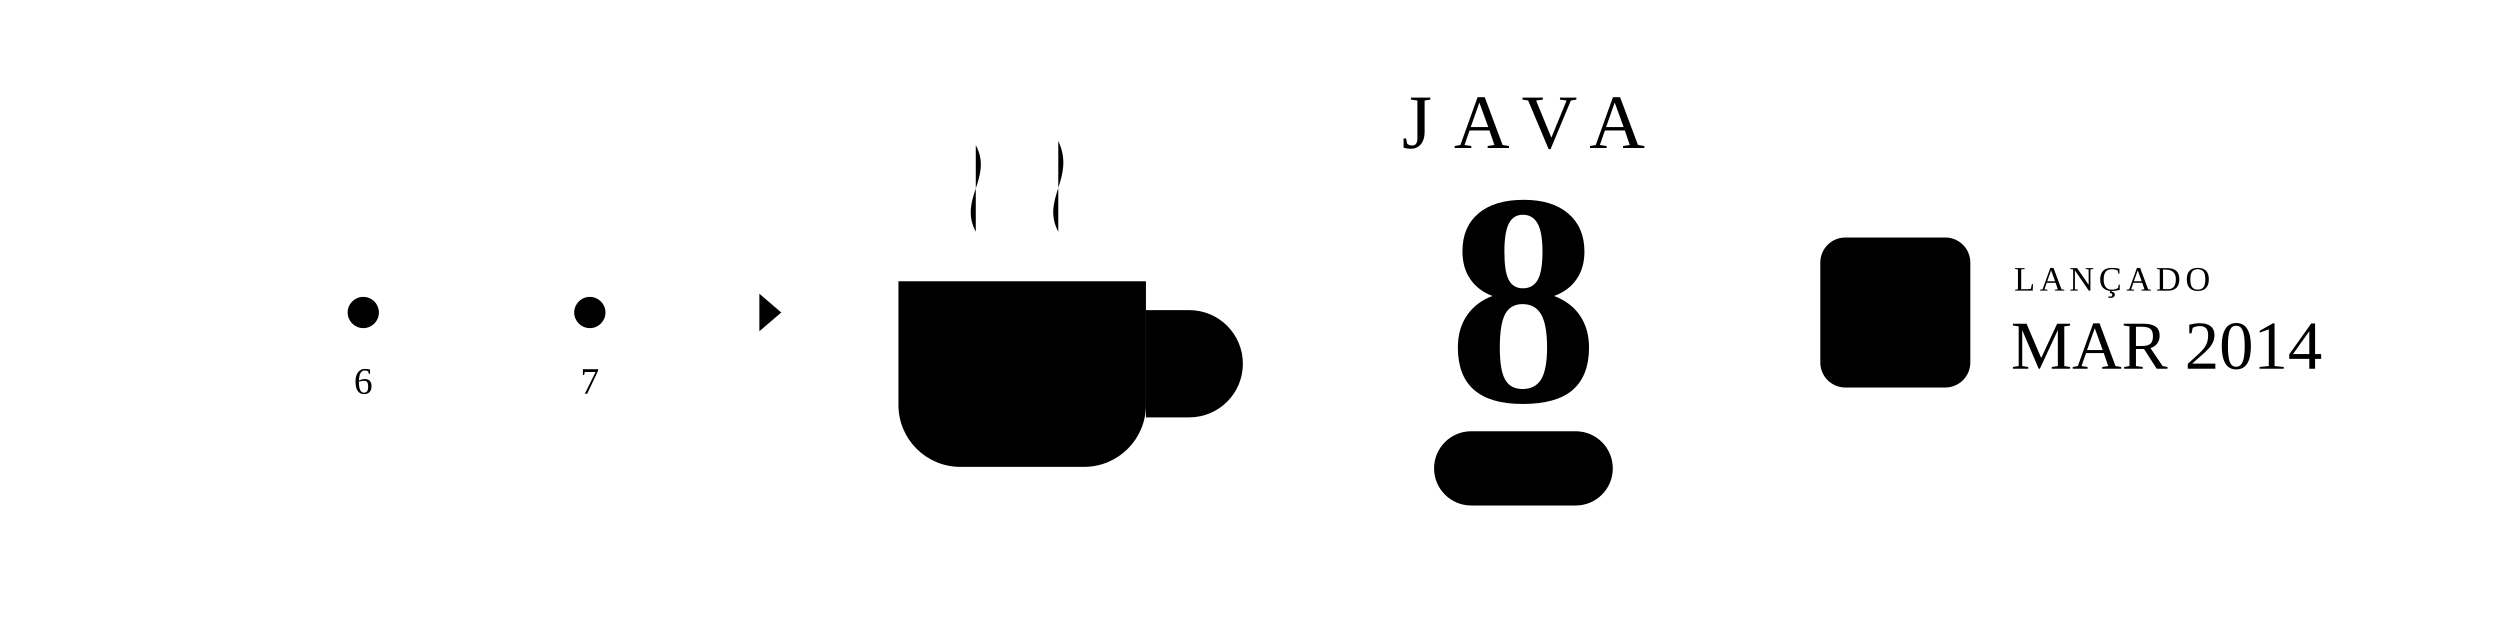
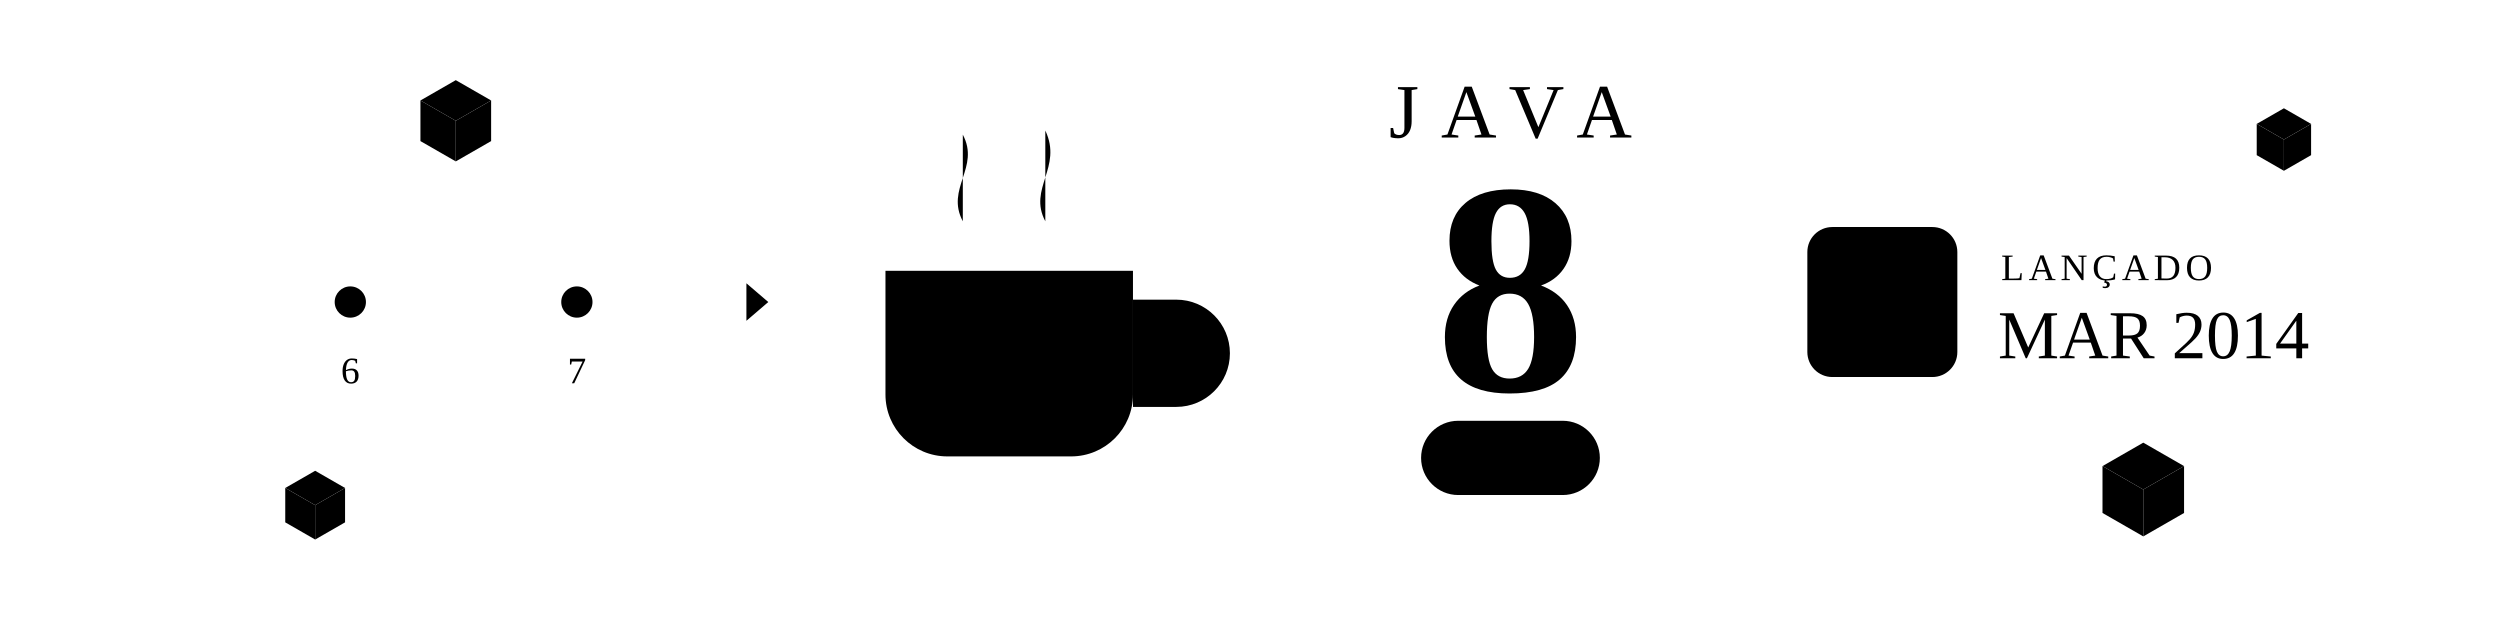
<svg xmlns="http://www.w3.org/2000/svg" viewBox="0 0 1600 400">
-   <line class="cv-muted-line" x1="120" y1="200" x2="500" y2="200" />
-   <path class="cv-muted-line" d="M486 188 L500 200 L486 212" />
-   <circle class="cv-solid" cx="232.5" cy="200" r="10" />
-   <text class="cv-mono cv-detail" x="232.5" y="252" font-size="24" text-anchor="middle">6</text>
-   <circle class="cv-solid" cx="377.5" cy="200" r="10" />
-   <text class="cv-mono cv-detail" x="377.5" y="252" font-size="24" text-anchor="middle">7</text>
-   <g transform="translate(575 180) scale(0.66)">
-     <path class="cv-detail-line" d="M75 -48 C58 -80 92 -100 75 -132" />
-     <path class="cv-detail-line" d="M155 -48 C138 -80 172 -100 155 -136" />
-     <path class="cv-shape cv-bold" d="M0 0 H240 V120 a60 60 0 0 1 -60 60 H60 a60 60 0 0 1 -60 -60 Z" />
-     <path class="cv-line cv-bold" d="M240 28 h42 a52 52 0 0 1 0 104 h-42" />
-     <path class="cv-muted-line" d="M-25 222 h290" />
-     <text class="cv-mono cv-detail" x="120" y="108" font-size="56" text-anchor="middle">&lt;/&gt;</text>
-   </g>
-   <g transform="translate(975 56) scale(0.88)">
-     <text class="cv-text cv-white" x="0" y="44" font-size="56" text-anchor="middle" letter-spacing="16">JAVA</text>
-     <text class="cv-text cv-solid" x="0" y="228" font-size="220" font-weight="800" text-anchor="middle" letter-spacing="-4">8</text>
-     <rect class="cv-solid" x="-65" y="250" width="130" height="54" rx="27" />
-     <text class="cv-text cv-cut" x="0" y="288" font-size="34" text-anchor="middle" letter-spacing="1">LTS</text>
-   </g>
-   <g transform="translate(1165 152)">
-     <rect class="cv-shape" x="0" y="0" width="96" height="96" rx="16" />
-     <line class="cv-line" x1="0" y1="30" x2="96" y2="30" />
-     <line class="cv-detail-line cv-bold" x1="26" y1="-12" x2="26" y2="12" />
-     <line class="cv-detail-line cv-bold" x1="70" y1="-12" x2="70" y2="12" />
-     <circle class="cv-muted" cx="24" cy="52" r="5" />
-     <circle class="cv-muted" cx="24" cy="74" r="5" />
-     <circle class="cv-muted" cx="48" cy="52" r="5" />
-     <circle class="cv-muted" cx="48" cy="74" r="5" />
-     <circle class="cv-muted" cx="72" cy="52" r="5" />
-     <circle class="cv-muted" cx="72" cy="74" r="5" />
-     <text class="cv-text cv-muted" x="124" y="34" font-size="22" letter-spacing="3">LANÇADO</text>
-     <text class="cv-mono cv-detail" x="122" y="84" font-size="44">MAR 2014</text>
+   <g transform="translate(-8.3 -6.7)">
+     <g transform="translate(300 84)">
+       <path class="cv-warm-soft-line" d="M0 -26 L22.62 -13 L0 0 L-22.62 -13 Z" />
+       <path class="cv-warm-soft-line" d="M-22.62 -13 V13 L0 26 V0 Z" />
+       <path class="cv-warm-soft-line" d="M22.62 -13 V13 L0 26 V0 Z" />
+     </g>
+     <g transform="translate(1380 320)">
+       <path class="cv-soft-line" d="M0 -30 L26.1 -15 L0 0 L-26.1 -15 Z" />
+       <path class="cv-soft-line" d="M-26.1 -15 V15 L0 30 V0 Z" />
+       <path class="cv-soft-line" d="M26.1 -15 V15 L0 30 V0 Z" />
+     </g>
+     <g transform="translate(1470 96)">
+       <path class="cv-soft-line" d="M0 -20 L17.4 -10 L0 0 L-17.4 -10 Z" />
+       <path class="cv-soft-line" d="M-17.4 -10 V10 L0 20 V0 Z" />
+       <path class="cv-soft-line" d="M17.4 -10 V10 L0 20 V0 Z" />
+     </g>
+     <g transform="translate(210 330)">
+       <path class="cv-warm-soft-line" d="M0 -22 L19.14 -11 L0 0 L-19.14 -11 Z" />
+       <path class="cv-warm-soft-line" d="M-19.14 -11 V11 L0 22 V0 Z" />
+       <path class="cv-warm-soft-line" d="M19.14 -11 V11 L0 22 V0 Z" />
+     </g>
+     <line class="cv-warm-line" x1="120" y1="200" x2="500" y2="200" />
+     <path class="cv-warm-line" d="M486 188 L500 200 L486 212" />
+     <circle class="cv-warm" cx="232.5" cy="200" r="10" />
+     <text class="cv-mono cv-warm" x="232.5" y="252" font-size="24" text-anchor="middle">6</text>
+     <circle class="cv-warm" cx="377.5" cy="200" r="10" />
+     <text class="cv-mono cv-warm" x="377.5" y="252" font-size="24" text-anchor="middle">7</text>
+     <g transform="translate(575 180) scale(0.66)">
+       <path class="cv-detail-line" d="M75 -48 C58 -80 92 -100 75 -132" />
+       <path class="cv-detail-line" d="M155 -48 C138 -80 172 -100 155 -136" />
+       <path class="cv-shape cv-bold" d="M0 0 H240 V120 a60 60 0 0 1 -60 60 H60 a60 60 0 0 1 -60 -60 Z" />
+       <path class="cv-line cv-bold" d="M240 28 h42 a52 52 0 0 1 0 104 h-42" />
+       <path class="cv-muted-line" d="M-25 222 h290" />
+       <text class="cv-mono cv-detail" x="120" y="108" font-size="56" text-anchor="middle">&lt;/&gt;</text>
+     </g>
+     <g transform="translate(975 56) scale(0.88)">
+       <text class="cv-text cv-white" x="0" y="44" font-size="56" text-anchor="middle" letter-spacing="16">JAVA</text>
+       <text class="cv-text cv-solid" x="0" y="228" font-size="220" font-weight="800" text-anchor="middle" letter-spacing="-4">8</text>
+       <rect class="cv-solid" x="-65" y="250" width="130" height="54" rx="27" />
+       <text class="cv-text cv-cut" x="0" y="288" font-size="34" text-anchor="middle" letter-spacing="1">LTS</text>
+     </g>
+     <g transform="translate(1165 152)">
+       <rect class="cv-shape" x="0" y="0" width="96" height="96" rx="16" />
+       <line class="cv-line" x1="0" y1="30" x2="96" y2="30" />
+       <line class="cv-detail-line cv-bold" x1="26" y1="-12" x2="26" y2="12" />
+       <line class="cv-detail-line cv-bold" x1="70" y1="-12" x2="70" y2="12" />
+       <circle class="cv-muted" cx="24" cy="52" r="5" />
+       <circle class="cv-muted" cx="24" cy="74" r="5" />
+       <circle class="cv-muted" cx="48" cy="52" r="5" />
+       <circle class="cv-muted" cx="48" cy="74" r="5" />
+       <circle class="cv-muted" cx="72" cy="52" r="5" />
+       <circle class="cv-muted" cx="72" cy="74" r="5" />
+       <text class="cv-text cv-muted" x="124" y="34" font-size="24" letter-spacing="3">LANÇADO</text>
+       <text class="cv-mono cv-detail" x="122" y="84" font-size="44">MAR 2014</text>
+     </g>
  </g>
</svg>
